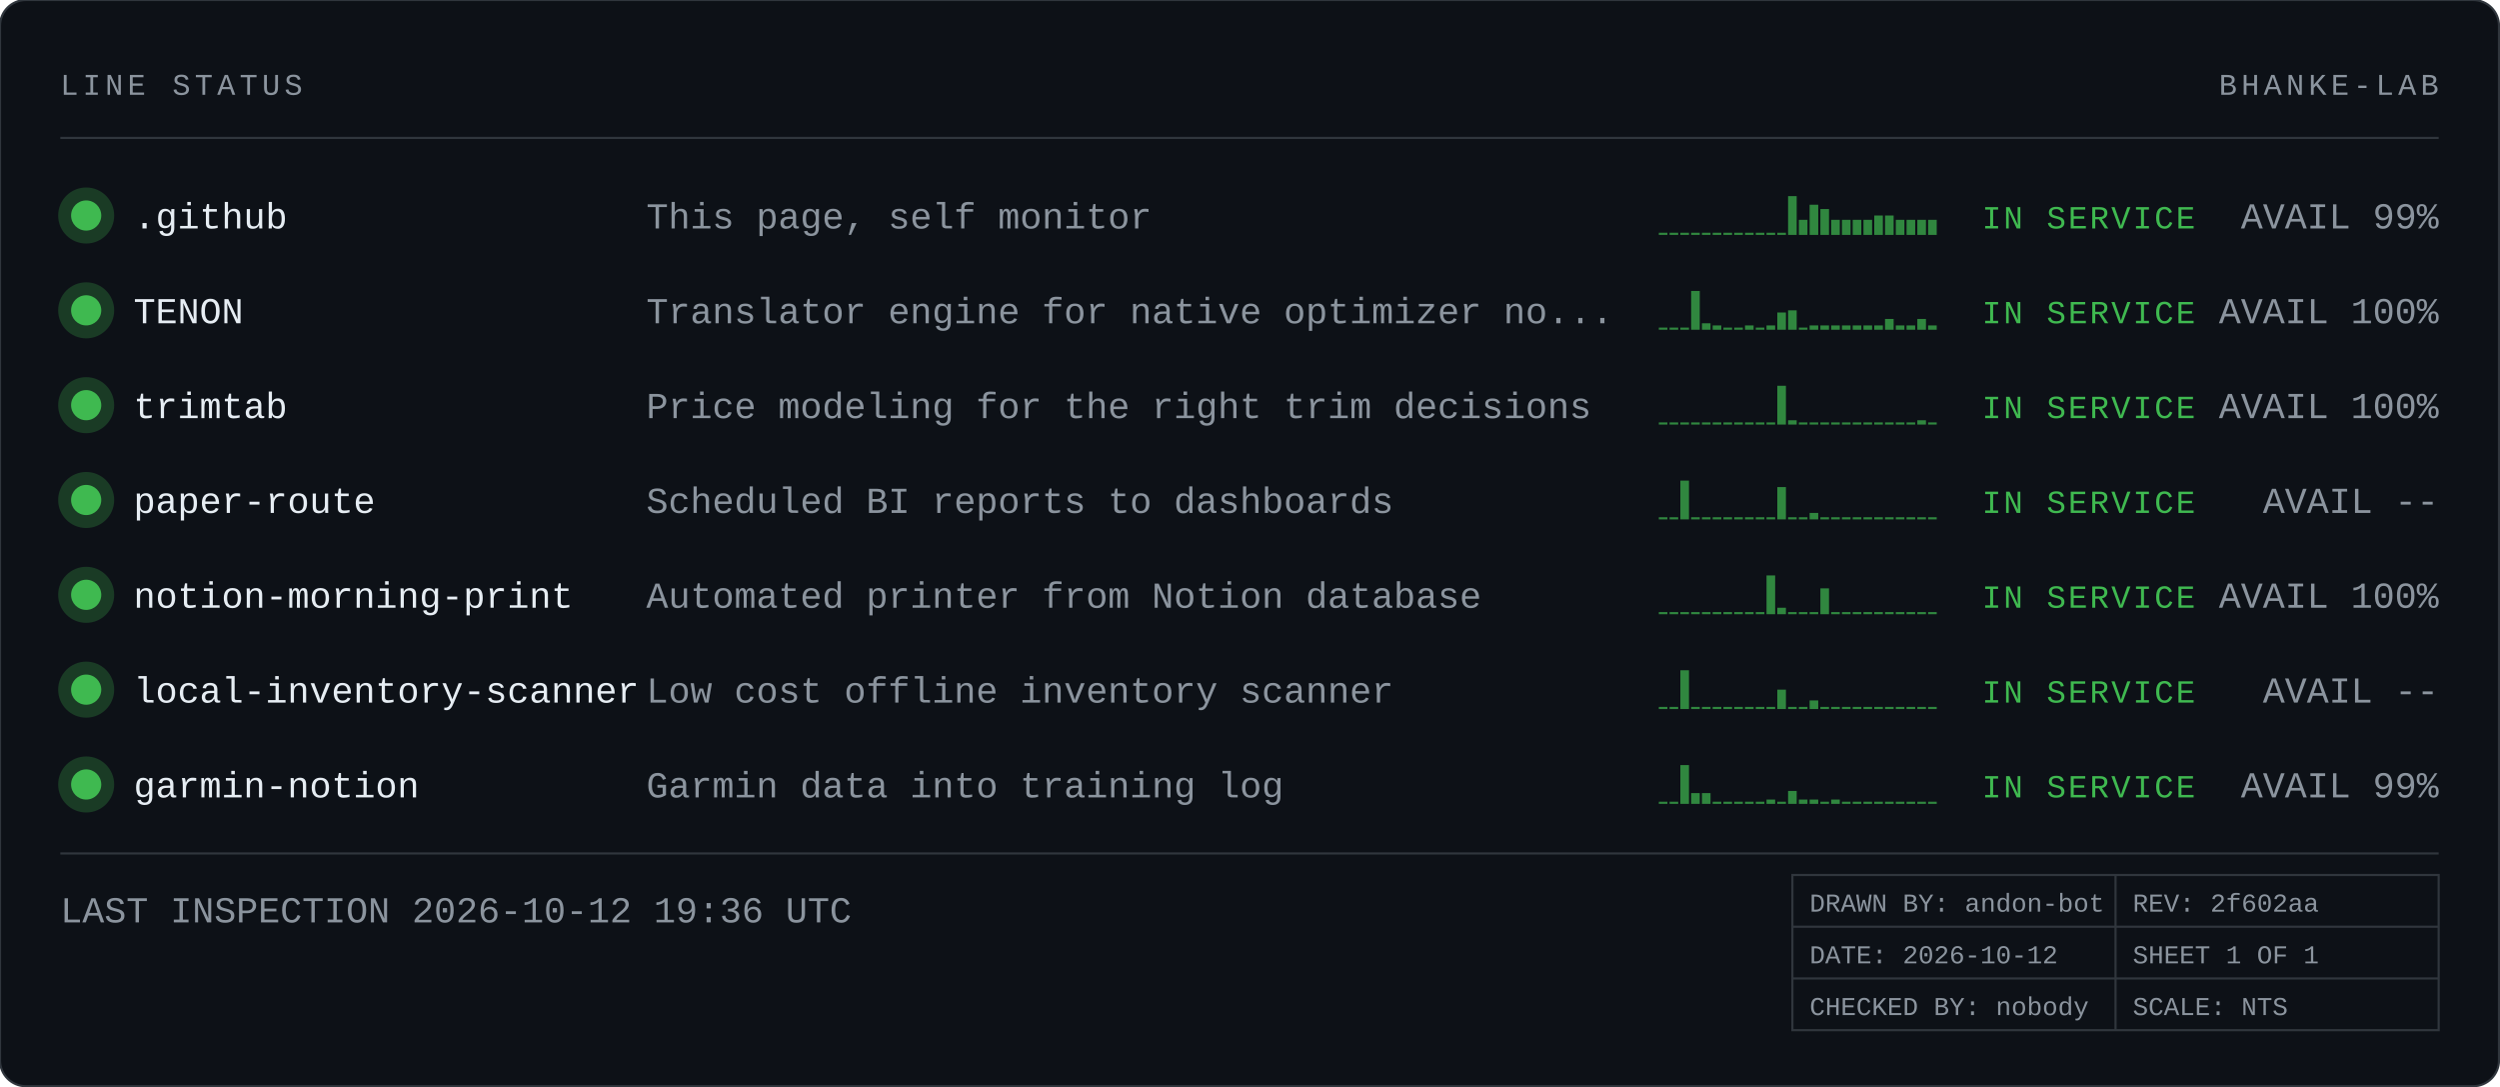
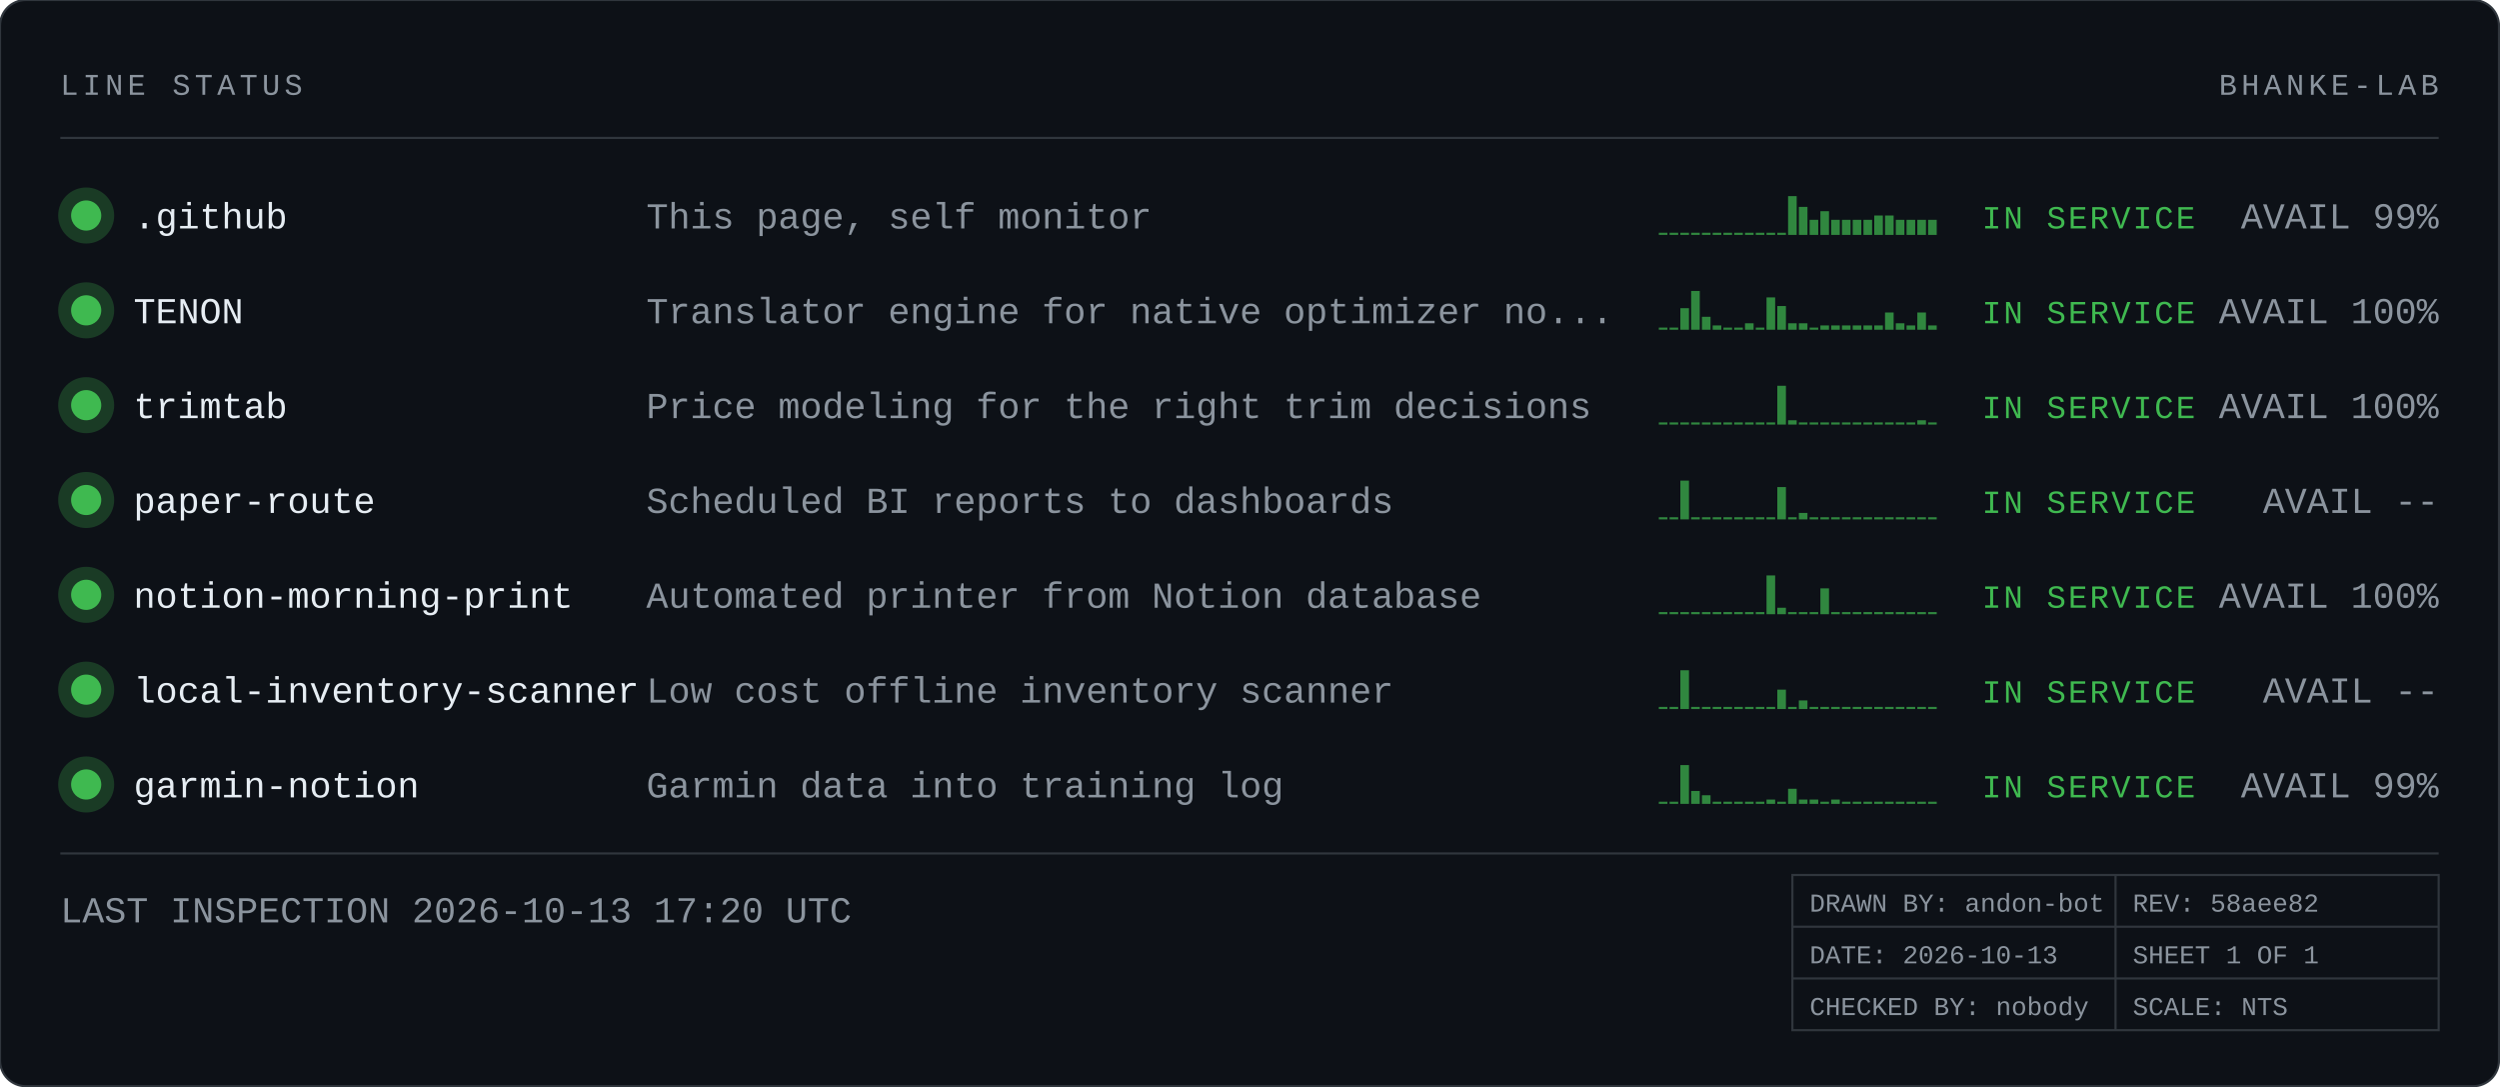
<svg xmlns="http://www.w3.org/2000/svg" width="1160" height="504" viewBox="0 0 1160 504" role="img" aria-label="Andon board">
  <style>
text { font-family: Consolas, 'Courier New', monospace; font-size: 17px; }
.hd { fill: #8b949e; font-size: 14px; letter-spacing: 2px; }
.name { fill: #e6edf3; }
.dim { fill: #8b949e; }
.st { font-size: 15px; letter-spacing: 1px; }
.tb { fill: #8b949e; font-size: 12px; }
</style>
  <rect x="0" y="0" width="1160" height="504" rx="12" fill="#0d1117" stroke="#30363d" />
  <text x="28" y="44" class="hd">LINE STATUS</text>
  <text x="1132" y="44" class="hd" text-anchor="end">BHANKE-LAB</text>
  <line x1="28" y1="64" x2="1132" y2="64" stroke="#30363d" />
  <circle cx="40" cy="100" r="13" fill="#3fb950" opacity="0.25" />
  <circle cx="40" cy="100" r="7" fill="#3fb950" />
  <text x="62" y="106" class="name">.github</text>
  <text x="300" y="106" class="dim">This page, self monitor</text>
  <rect x="770" y="108" width="4" height="1" fill="#3fb950" opacity="0.7" />
  <rect x="775" y="108" width="4" height="1" fill="#3fb950" opacity="0.7" />
  <rect x="780" y="108" width="4" height="1" fill="#3fb950" opacity="0.7" />
  <rect x="785" y="108" width="4" height="1" fill="#3fb950" opacity="0.7" />
  <rect x="790" y="108" width="4" height="1" fill="#3fb950" opacity="0.7" />
  <rect x="795" y="108" width="4" height="1" fill="#3fb950" opacity="0.7" />
  <rect x="800" y="108" width="4" height="1" fill="#3fb950" opacity="0.7" />
  <rect x="805" y="108" width="4" height="1" fill="#3fb950" opacity="0.7" />
  <rect x="810" y="108" width="4" height="1" fill="#3fb950" opacity="0.7" />
  <rect x="815" y="108" width="4" height="1" fill="#3fb950" opacity="0.7" />
  <rect x="820" y="108" width="4" height="1" fill="#3fb950" opacity="0.7" />
  <rect x="825" y="108" width="4" height="1" fill="#3fb950" opacity="0.7" />
  <rect x="830" y="91" width="4" height="18" fill="#3fb950" opacity="0.7" />
-   <rect x="835" y="102" width="4" height="7" fill="#3fb950" opacity="0.7" />
-   <rect x="840" y="95" width="4" height="14" fill="#3fb950" opacity="0.7" />
-   <rect x="845" y="97" width="4" height="12" fill="#3fb950" opacity="0.7" />
+   <rect x="835" y="96" width="4" height="13" fill="#3fb950" opacity="0.7" />
+   <rect x="840" y="102" width="4" height="7" fill="#3fb950" opacity="0.7" />
+   <rect x="845" y="98" width="4" height="11" fill="#3fb950" opacity="0.7" />
  <rect x="850" y="102" width="4" height="7" fill="#3fb950" opacity="0.7" />
  <rect x="855" y="102" width="4" height="7" fill="#3fb950" opacity="0.7" />
  <rect x="860" y="102" width="4" height="7" fill="#3fb950" opacity="0.7" />
  <rect x="865" y="102" width="4" height="7" fill="#3fb950" opacity="0.7" />
  <rect x="870" y="100" width="4" height="9" fill="#3fb950" opacity="0.7" />
  <rect x="875" y="100" width="4" height="9" fill="#3fb950" opacity="0.7" />
  <rect x="880" y="102" width="4" height="7" fill="#3fb950" opacity="0.7" />
  <rect x="885" y="102" width="4" height="7" fill="#3fb950" opacity="0.7" />
  <rect x="890" y="102" width="4" height="7" fill="#3fb950" opacity="0.7" />
  <rect x="895" y="102" width="4" height="7" fill="#3fb950" opacity="0.7" />
  <text x="920" y="106" class="st" fill="#3fb950">IN SERVICE</text>
  <text x="1132" y="106" class="dim" text-anchor="end">AVAIL 99%</text>
  <circle cx="40" cy="144" r="13" fill="#3fb950" opacity="0.25" />
  <circle cx="40" cy="144" r="7" fill="#3fb950" />
  <text x="62" y="150" class="name">TENON</text>
  <text x="300" y="150" class="dim">Translator engine for native optimizer no...</text>
  <rect x="770" y="152" width="4" height="1" fill="#3fb950" opacity="0.7" />
  <rect x="775" y="152" width="4" height="1" fill="#3fb950" opacity="0.7" />
-   <rect x="780" y="152" width="4" height="1" fill="#3fb950" opacity="0.7" />
+   <rect x="780" y="143" width="4" height="10" fill="#3fb950" opacity="0.7" />
  <rect x="785" y="135" width="4" height="18" fill="#3fb950" opacity="0.7" />
-   <rect x="790" y="150" width="4" height="3" fill="#3fb950" opacity="0.7" />
+   <rect x="790" y="147" width="4" height="6" fill="#3fb950" opacity="0.7" />
  <rect x="795" y="151" width="4" height="2" fill="#3fb950" opacity="0.7" />
  <rect x="800" y="152" width="4" height="1" fill="#3fb950" opacity="0.7" />
  <rect x="805" y="152" width="4" height="1" fill="#3fb950" opacity="0.7" />
-   <rect x="810" y="151" width="4" height="2" fill="#3fb950" opacity="0.7" />
+   <rect x="810" y="150" width="4" height="3" fill="#3fb950" opacity="0.7" />
  <rect x="815" y="152" width="4" height="1" fill="#3fb950" opacity="0.7" />
-   <rect x="820" y="151" width="4" height="2" fill="#3fb950" opacity="0.7" />
-   <rect x="825" y="145" width="4" height="8" fill="#3fb950" opacity="0.7" />
-   <rect x="830" y="144" width="4" height="9" fill="#3fb950" opacity="0.7" />
-   <rect x="835" y="152" width="4" height="1" fill="#3fb950" opacity="0.7" />
-   <rect x="840" y="151" width="4" height="2" fill="#3fb950" opacity="0.7" />
+   <rect x="820" y="138" width="4" height="15" fill="#3fb950" opacity="0.7" />
+   <rect x="825" y="142" width="4" height="11" fill="#3fb950" opacity="0.7" />
+   <rect x="830" y="150" width="4" height="3" fill="#3fb950" opacity="0.7" />
+   <rect x="835" y="150" width="4" height="3" fill="#3fb950" opacity="0.7" />
+   <rect x="840" y="152" width="4" height="1" fill="#3fb950" opacity="0.7" />
  <rect x="845" y="151" width="4" height="2" fill="#3fb950" opacity="0.7" />
  <rect x="850" y="151" width="4" height="2" fill="#3fb950" opacity="0.7" />
  <rect x="855" y="151" width="4" height="2" fill="#3fb950" opacity="0.7" />
  <rect x="860" y="151" width="4" height="2" fill="#3fb950" opacity="0.7" />
  <rect x="865" y="151" width="4" height="2" fill="#3fb950" opacity="0.7" />
  <rect x="870" y="151" width="4" height="2" fill="#3fb950" opacity="0.7" />
-   <rect x="875" y="148" width="4" height="5" fill="#3fb950" opacity="0.7" />
-   <rect x="880" y="151" width="4" height="2" fill="#3fb950" opacity="0.7" />
+   <rect x="875" y="145" width="4" height="8" fill="#3fb950" opacity="0.7" />
+   <rect x="880" y="150" width="4" height="3" fill="#3fb950" opacity="0.7" />
  <rect x="885" y="151" width="4" height="2" fill="#3fb950" opacity="0.7" />
-   <rect x="890" y="148" width="4" height="5" fill="#3fb950" opacity="0.7" />
+   <rect x="890" y="145" width="4" height="8" fill="#3fb950" opacity="0.7" />
  <rect x="895" y="151" width="4" height="2" fill="#3fb950" opacity="0.7" />
  <text x="920" y="150" class="st" fill="#3fb950">IN SERVICE</text>
  <text x="1132" y="150" class="dim" text-anchor="end">AVAIL 100%</text>
  <circle cx="40" cy="188" r="13" fill="#3fb950" opacity="0.25" />
  <circle cx="40" cy="188" r="7" fill="#3fb950" />
  <text x="62" y="194" class="name">trimtab</text>
  <text x="300" y="194" class="dim">Price modeling for the right trim decisions</text>
  <rect x="770" y="196" width="4" height="1" fill="#3fb950" opacity="0.7" />
  <rect x="775" y="196" width="4" height="1" fill="#3fb950" opacity="0.7" />
  <rect x="780" y="196" width="4" height="1" fill="#3fb950" opacity="0.7" />
  <rect x="785" y="196" width="4" height="1" fill="#3fb950" opacity="0.7" />
  <rect x="790" y="196" width="4" height="1" fill="#3fb950" opacity="0.7" />
  <rect x="795" y="196" width="4" height="1" fill="#3fb950" opacity="0.7" />
  <rect x="800" y="196" width="4" height="1" fill="#3fb950" opacity="0.7" />
  <rect x="805" y="196" width="4" height="1" fill="#3fb950" opacity="0.7" />
  <rect x="810" y="196" width="4" height="1" fill="#3fb950" opacity="0.7" />
  <rect x="815" y="196" width="4" height="1" fill="#3fb950" opacity="0.7" />
  <rect x="820" y="196" width="4" height="1" fill="#3fb950" opacity="0.7" />
  <rect x="825" y="179" width="4" height="18" fill="#3fb950" opacity="0.7" />
  <rect x="830" y="195" width="4" height="2" fill="#3fb950" opacity="0.7" />
  <rect x="835" y="196" width="4" height="1" fill="#3fb950" opacity="0.7" />
  <rect x="840" y="196" width="4" height="1" fill="#3fb950" opacity="0.7" />
  <rect x="845" y="196" width="4" height="1" fill="#3fb950" opacity="0.7" />
  <rect x="850" y="196" width="4" height="1" fill="#3fb950" opacity="0.7" />
  <rect x="855" y="196" width="4" height="1" fill="#3fb950" opacity="0.7" />
  <rect x="860" y="196" width="4" height="1" fill="#3fb950" opacity="0.7" />
  <rect x="865" y="196" width="4" height="1" fill="#3fb950" opacity="0.7" />
  <rect x="870" y="196" width="4" height="1" fill="#3fb950" opacity="0.7" />
  <rect x="875" y="196" width="4" height="1" fill="#3fb950" opacity="0.7" />
  <rect x="880" y="196" width="4" height="1" fill="#3fb950" opacity="0.7" />
  <rect x="885" y="196" width="4" height="1" fill="#3fb950" opacity="0.7" />
  <rect x="890" y="195" width="4" height="2" fill="#3fb950" opacity="0.7" />
  <rect x="895" y="196" width="4" height="1" fill="#3fb950" opacity="0.7" />
  <text x="920" y="194" class="st" fill="#3fb950">IN SERVICE</text>
  <text x="1132" y="194" class="dim" text-anchor="end">AVAIL 100%</text>
  <circle cx="40" cy="232" r="13" fill="#3fb950" opacity="0.25" />
  <circle cx="40" cy="232" r="7" fill="#3fb950" />
  <text x="62" y="238" class="name">paper-route</text>
  <text x="300" y="238" class="dim">Scheduled BI reports to dashboards</text>
  <rect x="770" y="240" width="4" height="1" fill="#3fb950" opacity="0.7" />
  <rect x="775" y="240" width="4" height="1" fill="#3fb950" opacity="0.7" />
  <rect x="780" y="223" width="4" height="18" fill="#3fb950" opacity="0.7" />
  <rect x="785" y="240" width="4" height="1" fill="#3fb950" opacity="0.7" />
  <rect x="790" y="240" width="4" height="1" fill="#3fb950" opacity="0.7" />
  <rect x="795" y="240" width="4" height="1" fill="#3fb950" opacity="0.7" />
  <rect x="800" y="240" width="4" height="1" fill="#3fb950" opacity="0.7" />
  <rect x="805" y="240" width="4" height="1" fill="#3fb950" opacity="0.7" />
  <rect x="810" y="240" width="4" height="1" fill="#3fb950" opacity="0.7" />
  <rect x="815" y="240" width="4" height="1" fill="#3fb950" opacity="0.7" />
  <rect x="820" y="240" width="4" height="1" fill="#3fb950" opacity="0.7" />
  <rect x="825" y="226" width="4" height="15" fill="#3fb950" opacity="0.7" />
  <rect x="830" y="240" width="4" height="1" fill="#3fb950" opacity="0.7" />
-   <rect x="835" y="240" width="4" height="1" fill="#3fb950" opacity="0.7" />
-   <rect x="840" y="238" width="4" height="3" fill="#3fb950" opacity="0.7" />
+   <rect x="835" y="238" width="4" height="3" fill="#3fb950" opacity="0.7" />
+   <rect x="840" y="240" width="4" height="1" fill="#3fb950" opacity="0.7" />
  <rect x="845" y="240" width="4" height="1" fill="#3fb950" opacity="0.7" />
  <rect x="850" y="240" width="4" height="1" fill="#3fb950" opacity="0.7" />
  <rect x="855" y="240" width="4" height="1" fill="#3fb950" opacity="0.7" />
  <rect x="860" y="240" width="4" height="1" fill="#3fb950" opacity="0.7" />
  <rect x="865" y="240" width="4" height="1" fill="#3fb950" opacity="0.7" />
  <rect x="870" y="240" width="4" height="1" fill="#3fb950" opacity="0.7" />
  <rect x="875" y="240" width="4" height="1" fill="#3fb950" opacity="0.7" />
  <rect x="880" y="240" width="4" height="1" fill="#3fb950" opacity="0.7" />
  <rect x="885" y="240" width="4" height="1" fill="#3fb950" opacity="0.7" />
  <rect x="890" y="240" width="4" height="1" fill="#3fb950" opacity="0.7" />
  <rect x="895" y="240" width="4" height="1" fill="#3fb950" opacity="0.7" />
  <text x="920" y="238" class="st" fill="#3fb950">IN SERVICE</text>
  <text x="1132" y="238" class="dim" text-anchor="end">AVAIL --</text>
  <circle cx="40" cy="276" r="13" fill="#3fb950" opacity="0.25" />
  <circle cx="40" cy="276" r="7" fill="#3fb950" />
  <text x="62" y="282" class="name">notion-morning-print</text>
  <text x="300" y="282" class="dim">Automated printer from Notion database</text>
  <rect x="770" y="284" width="4" height="1" fill="#3fb950" opacity="0.7" />
  <rect x="775" y="284" width="4" height="1" fill="#3fb950" opacity="0.7" />
  <rect x="780" y="284" width="4" height="1" fill="#3fb950" opacity="0.7" />
  <rect x="785" y="284" width="4" height="1" fill="#3fb950" opacity="0.7" />
  <rect x="790" y="284" width="4" height="1" fill="#3fb950" opacity="0.7" />
  <rect x="795" y="284" width="4" height="1" fill="#3fb950" opacity="0.7" />
  <rect x="800" y="284" width="4" height="1" fill="#3fb950" opacity="0.7" />
  <rect x="805" y="284" width="4" height="1" fill="#3fb950" opacity="0.7" />
  <rect x="810" y="284" width="4" height="1" fill="#3fb950" opacity="0.7" />
  <rect x="815" y="284" width="4" height="1" fill="#3fb950" opacity="0.7" />
  <rect x="820" y="267" width="4" height="18" fill="#3fb950" opacity="0.7" />
  <rect x="825" y="282" width="4" height="3" fill="#3fb950" opacity="0.7" />
  <rect x="830" y="284" width="4" height="1" fill="#3fb950" opacity="0.7" />
  <rect x="835" y="284" width="4" height="1" fill="#3fb950" opacity="0.7" />
  <rect x="840" y="284" width="4" height="1" fill="#3fb950" opacity="0.7" />
  <rect x="845" y="273" width="4" height="12" fill="#3fb950" opacity="0.7" />
  <rect x="850" y="284" width="4" height="1" fill="#3fb950" opacity="0.7" />
  <rect x="855" y="284" width="4" height="1" fill="#3fb950" opacity="0.7" />
  <rect x="860" y="284" width="4" height="1" fill="#3fb950" opacity="0.7" />
  <rect x="865" y="284" width="4" height="1" fill="#3fb950" opacity="0.7" />
  <rect x="870" y="284" width="4" height="1" fill="#3fb950" opacity="0.7" />
  <rect x="875" y="284" width="4" height="1" fill="#3fb950" opacity="0.7" />
  <rect x="880" y="284" width="4" height="1" fill="#3fb950" opacity="0.7" />
  <rect x="885" y="284" width="4" height="1" fill="#3fb950" opacity="0.7" />
  <rect x="890" y="284" width="4" height="1" fill="#3fb950" opacity="0.7" />
  <rect x="895" y="284" width="4" height="1" fill="#3fb950" opacity="0.7" />
  <text x="920" y="282" class="st" fill="#3fb950">IN SERVICE</text>
  <text x="1132" y="282" class="dim" text-anchor="end">AVAIL 100%</text>
  <circle cx="40" cy="320" r="13" fill="#3fb950" opacity="0.25" />
  <circle cx="40" cy="320" r="7" fill="#3fb950" />
  <text x="62" y="326" class="name">local-inventory-scanner</text>
  <text x="300" y="326" class="dim">Low cost offline inventory scanner</text>
  <rect x="770" y="328" width="4" height="1" fill="#3fb950" opacity="0.7" />
  <rect x="775" y="328" width="4" height="1" fill="#3fb950" opacity="0.7" />
  <rect x="780" y="311" width="4" height="18" fill="#3fb950" opacity="0.7" />
  <rect x="785" y="328" width="4" height="1" fill="#3fb950" opacity="0.7" />
  <rect x="790" y="328" width="4" height="1" fill="#3fb950" opacity="0.7" />
  <rect x="795" y="328" width="4" height="1" fill="#3fb950" opacity="0.7" />
  <rect x="800" y="328" width="4" height="1" fill="#3fb950" opacity="0.7" />
  <rect x="805" y="328" width="4" height="1" fill="#3fb950" opacity="0.7" />
  <rect x="810" y="328" width="4" height="1" fill="#3fb950" opacity="0.7" />
  <rect x="815" y="328" width="4" height="1" fill="#3fb950" opacity="0.7" />
  <rect x="820" y="328" width="4" height="1" fill="#3fb950" opacity="0.7" />
  <rect x="825" y="320" width="4" height="9" fill="#3fb950" opacity="0.7" />
  <rect x="830" y="328" width="4" height="1" fill="#3fb950" opacity="0.7" />
-   <rect x="835" y="328" width="4" height="1" fill="#3fb950" opacity="0.7" />
-   <rect x="840" y="325" width="4" height="4" fill="#3fb950" opacity="0.7" />
+   <rect x="835" y="325" width="4" height="4" fill="#3fb950" opacity="0.7" />
+   <rect x="840" y="328" width="4" height="1" fill="#3fb950" opacity="0.7" />
  <rect x="845" y="328" width="4" height="1" fill="#3fb950" opacity="0.7" />
  <rect x="850" y="328" width="4" height="1" fill="#3fb950" opacity="0.7" />
  <rect x="855" y="328" width="4" height="1" fill="#3fb950" opacity="0.7" />
  <rect x="860" y="328" width="4" height="1" fill="#3fb950" opacity="0.7" />
  <rect x="865" y="328" width="4" height="1" fill="#3fb950" opacity="0.7" />
  <rect x="870" y="328" width="4" height="1" fill="#3fb950" opacity="0.7" />
  <rect x="875" y="328" width="4" height="1" fill="#3fb950" opacity="0.7" />
  <rect x="880" y="328" width="4" height="1" fill="#3fb950" opacity="0.7" />
  <rect x="885" y="328" width="4" height="1" fill="#3fb950" opacity="0.7" />
  <rect x="890" y="328" width="4" height="1" fill="#3fb950" opacity="0.7" />
  <rect x="895" y="328" width="4" height="1" fill="#3fb950" opacity="0.7" />
  <text x="920" y="326" class="st" fill="#3fb950">IN SERVICE</text>
  <text x="1132" y="326" class="dim" text-anchor="end">AVAIL --</text>
  <circle cx="40" cy="364" r="13" fill="#3fb950" opacity="0.25" />
  <circle cx="40" cy="364" r="7" fill="#3fb950" />
  <text x="62" y="370" class="name">garmin-notion</text>
  <text x="300" y="370" class="dim">Garmin data into training log</text>
  <rect x="770" y="372" width="4" height="1" fill="#3fb950" opacity="0.7" />
  <rect x="775" y="372" width="4" height="1" fill="#3fb950" opacity="0.7" />
  <rect x="780" y="355" width="4" height="18" fill="#3fb950" opacity="0.7" />
-   <rect x="785" y="368" width="4" height="5" fill="#3fb950" opacity="0.7" />
-   <rect x="790" y="368" width="4" height="5" fill="#3fb950" opacity="0.7" />
+   <rect x="785" y="367" width="4" height="6" fill="#3fb950" opacity="0.7" />
+   <rect x="790" y="369" width="4" height="4" fill="#3fb950" opacity="0.7" />
  <rect x="795" y="372" width="4" height="1" fill="#3fb950" opacity="0.7" />
  <rect x="800" y="372" width="4" height="1" fill="#3fb950" opacity="0.7" />
  <rect x="805" y="372" width="4" height="1" fill="#3fb950" opacity="0.7" />
  <rect x="810" y="372" width="4" height="1" fill="#3fb950" opacity="0.7" />
  <rect x="815" y="372" width="4" height="1" fill="#3fb950" opacity="0.7" />
  <rect x="820" y="371" width="4" height="2" fill="#3fb950" opacity="0.7" />
  <rect x="825" y="372" width="4" height="1" fill="#3fb950" opacity="0.7" />
-   <rect x="830" y="367" width="4" height="6" fill="#3fb950" opacity="0.7" />
+   <rect x="830" y="366" width="4" height="7" fill="#3fb950" opacity="0.7" />
  <rect x="835" y="371" width="4" height="2" fill="#3fb950" opacity="0.7" />
  <rect x="840" y="371" width="4" height="2" fill="#3fb950" opacity="0.7" />
  <rect x="845" y="372" width="4" height="1" fill="#3fb950" opacity="0.7" />
  <rect x="850" y="371" width="4" height="2" fill="#3fb950" opacity="0.7" />
  <rect x="855" y="372" width="4" height="1" fill="#3fb950" opacity="0.7" />
  <rect x="860" y="372" width="4" height="1" fill="#3fb950" opacity="0.7" />
  <rect x="865" y="372" width="4" height="1" fill="#3fb950" opacity="0.7" />
  <rect x="870" y="372" width="4" height="1" fill="#3fb950" opacity="0.7" />
  <rect x="875" y="372" width="4" height="1" fill="#3fb950" opacity="0.7" />
  <rect x="880" y="372" width="4" height="1" fill="#3fb950" opacity="0.7" />
  <rect x="885" y="372" width="4" height="1" fill="#3fb950" opacity="0.7" />
  <rect x="890" y="372" width="4" height="1" fill="#3fb950" opacity="0.7" />
  <rect x="895" y="372" width="4" height="1" fill="#3fb950" opacity="0.7" />
  <text x="920" y="370" class="st" fill="#3fb950">IN SERVICE</text>
  <text x="1132" y="370" class="dim" text-anchor="end">AVAIL 99%</text>
  <line x1="28" y1="396" x2="1132" y2="396" stroke="#30363d" />
-   <text x="28" y="428" class="dim">LAST INSPECTION 2026-10-12 19:36 UTC</text>
+   <text x="28" y="428" class="dim">LAST INSPECTION 2026-10-13 17:20 UTC</text>
  <rect x="832" y="406" width="300" height="72" fill="none" stroke="#30363d" />
  <line x1="832" y1="430" x2="1132" y2="430" stroke="#30363d" />
  <line x1="832" y1="454" x2="1132" y2="454" stroke="#30363d" />
  <line x1="982" y1="406" x2="982" y2="478" stroke="#30363d" />
  <text x="840" y="423" class="tb">DRAWN BY: andon-bot</text>
-   <text x="990" y="423" class="tb">REV: 2f602aa</text>
-   <text x="840" y="447" class="tb">DATE: 2026-10-12</text>
+   <text x="990" y="423" class="tb">REV: 58aee82</text>
+   <text x="840" y="447" class="tb">DATE: 2026-10-13</text>
  <text x="990" y="447" class="tb">SHEET 1 OF 1</text>
  <text x="840" y="471" class="tb">CHECKED BY: nobody</text>
  <text x="990" y="471" class="tb">SCALE: NTS</text>
</svg>
